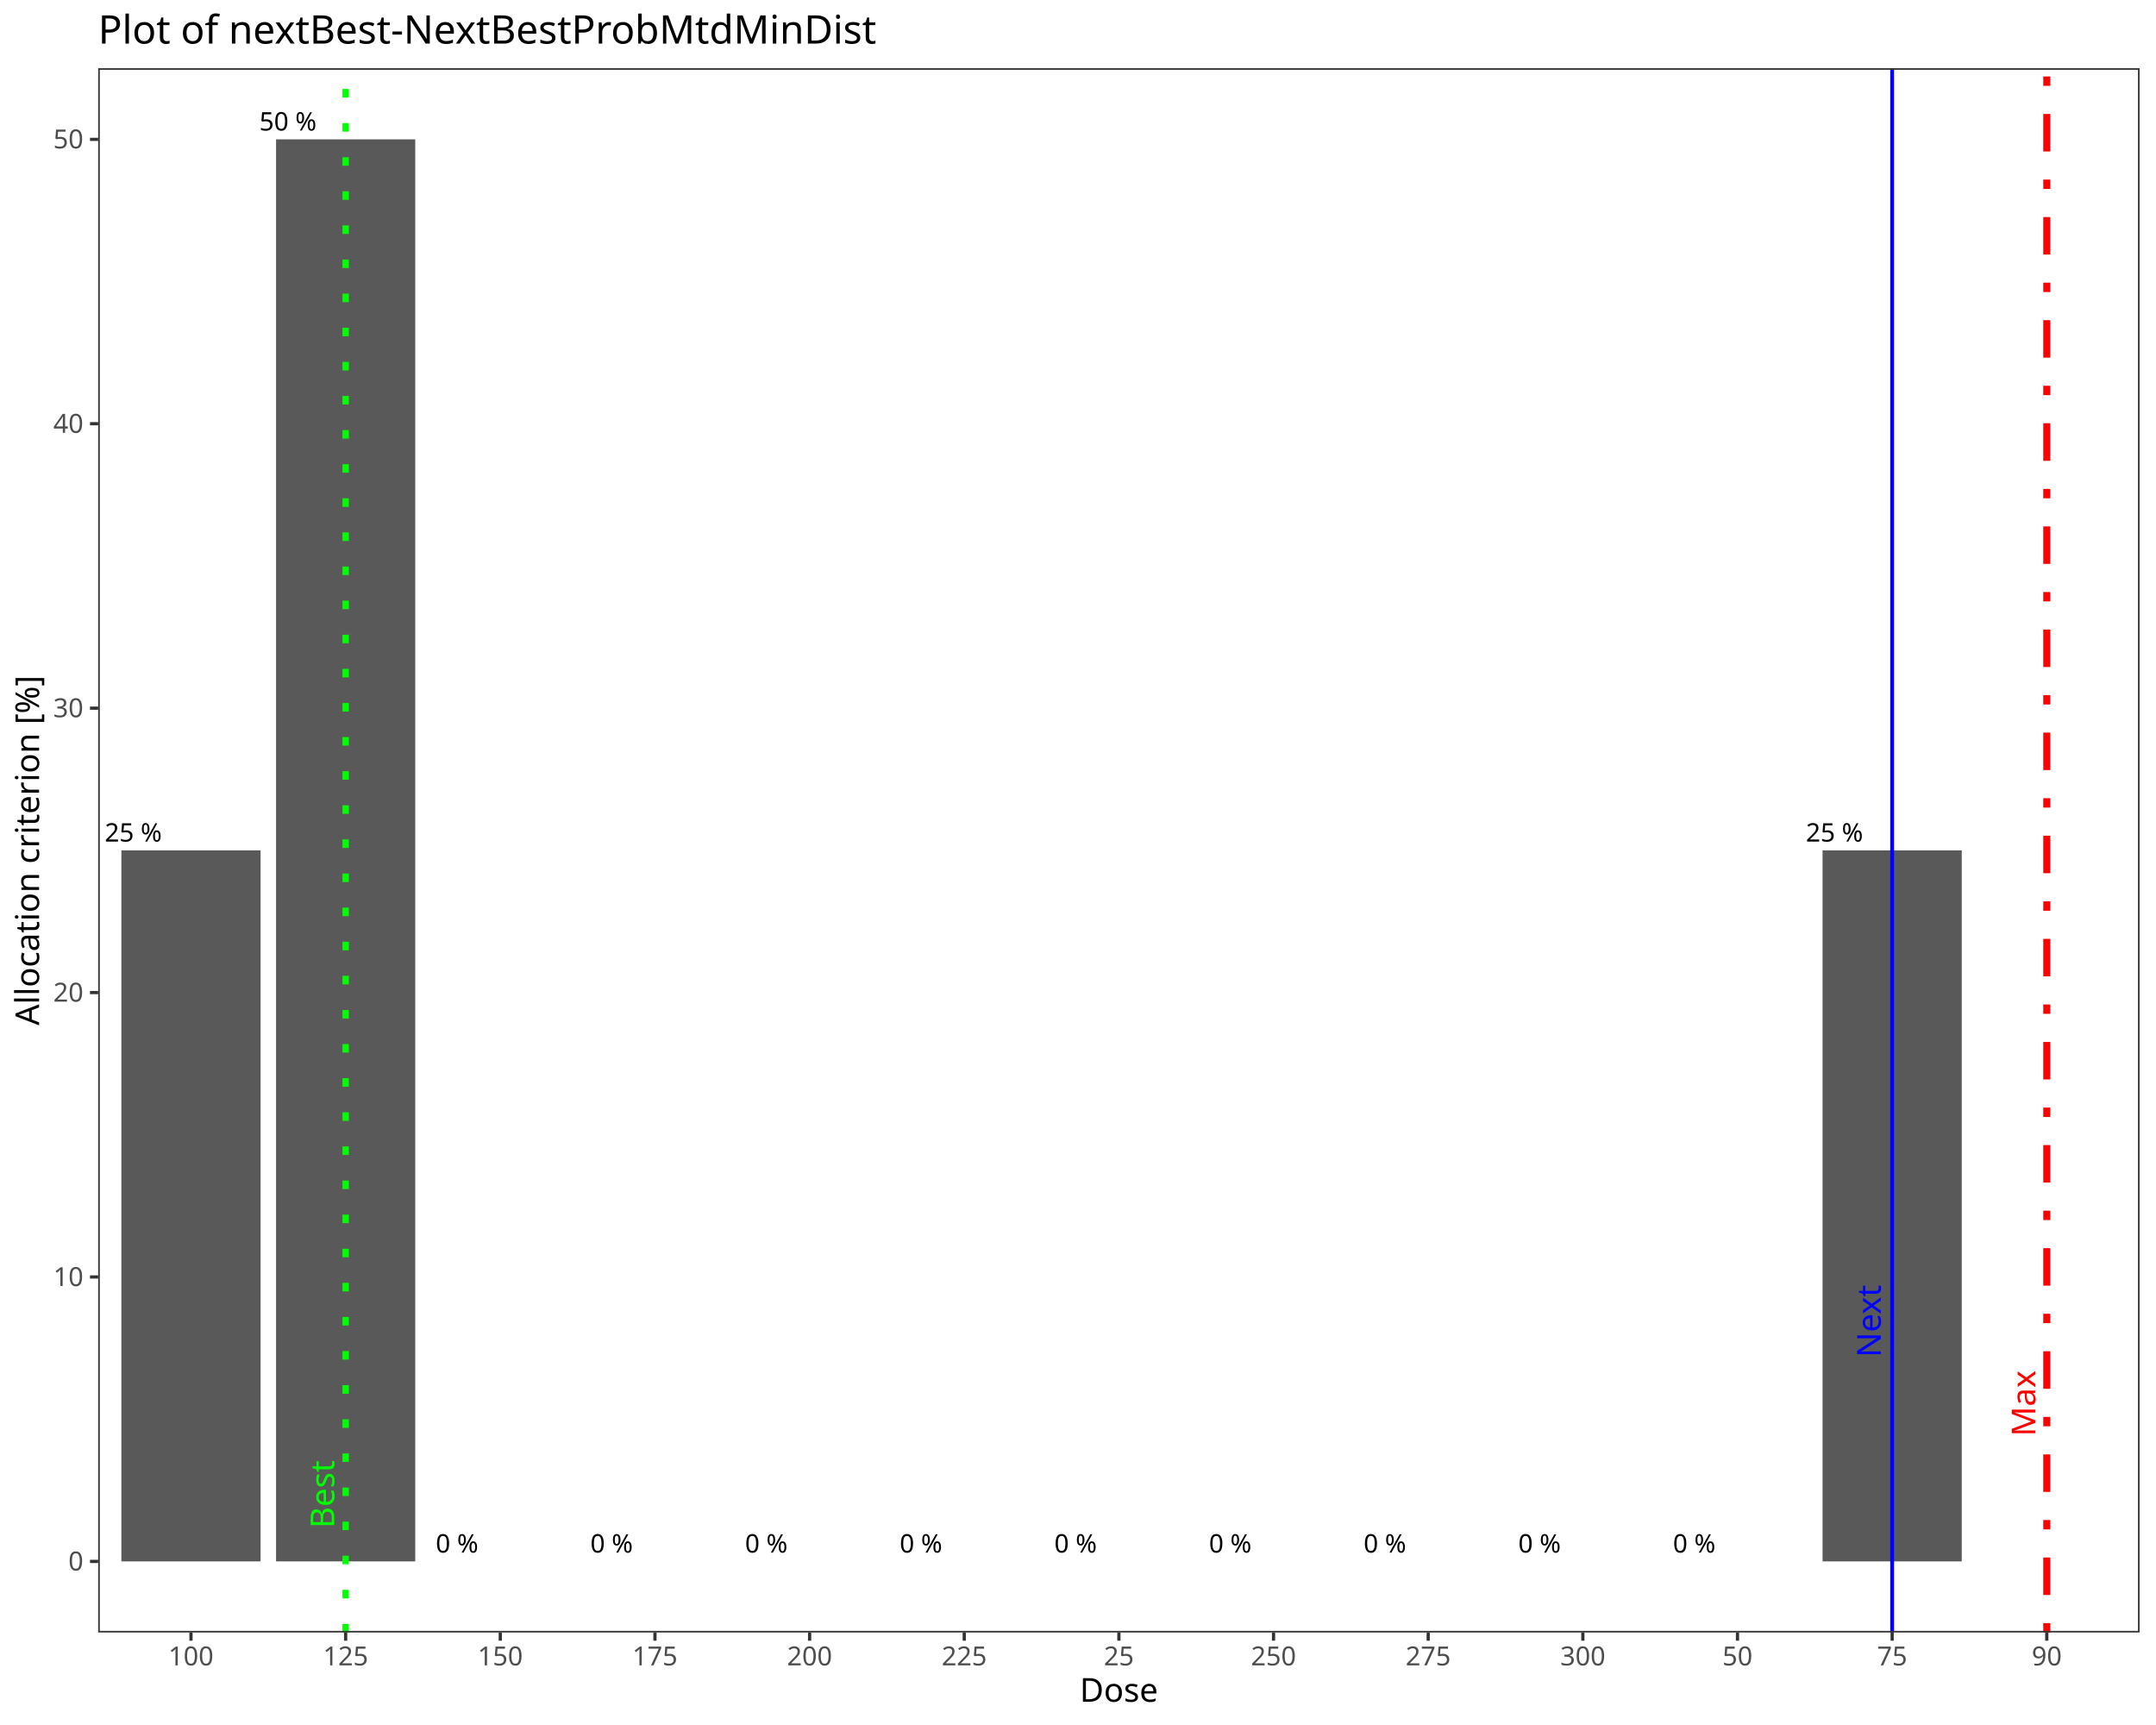
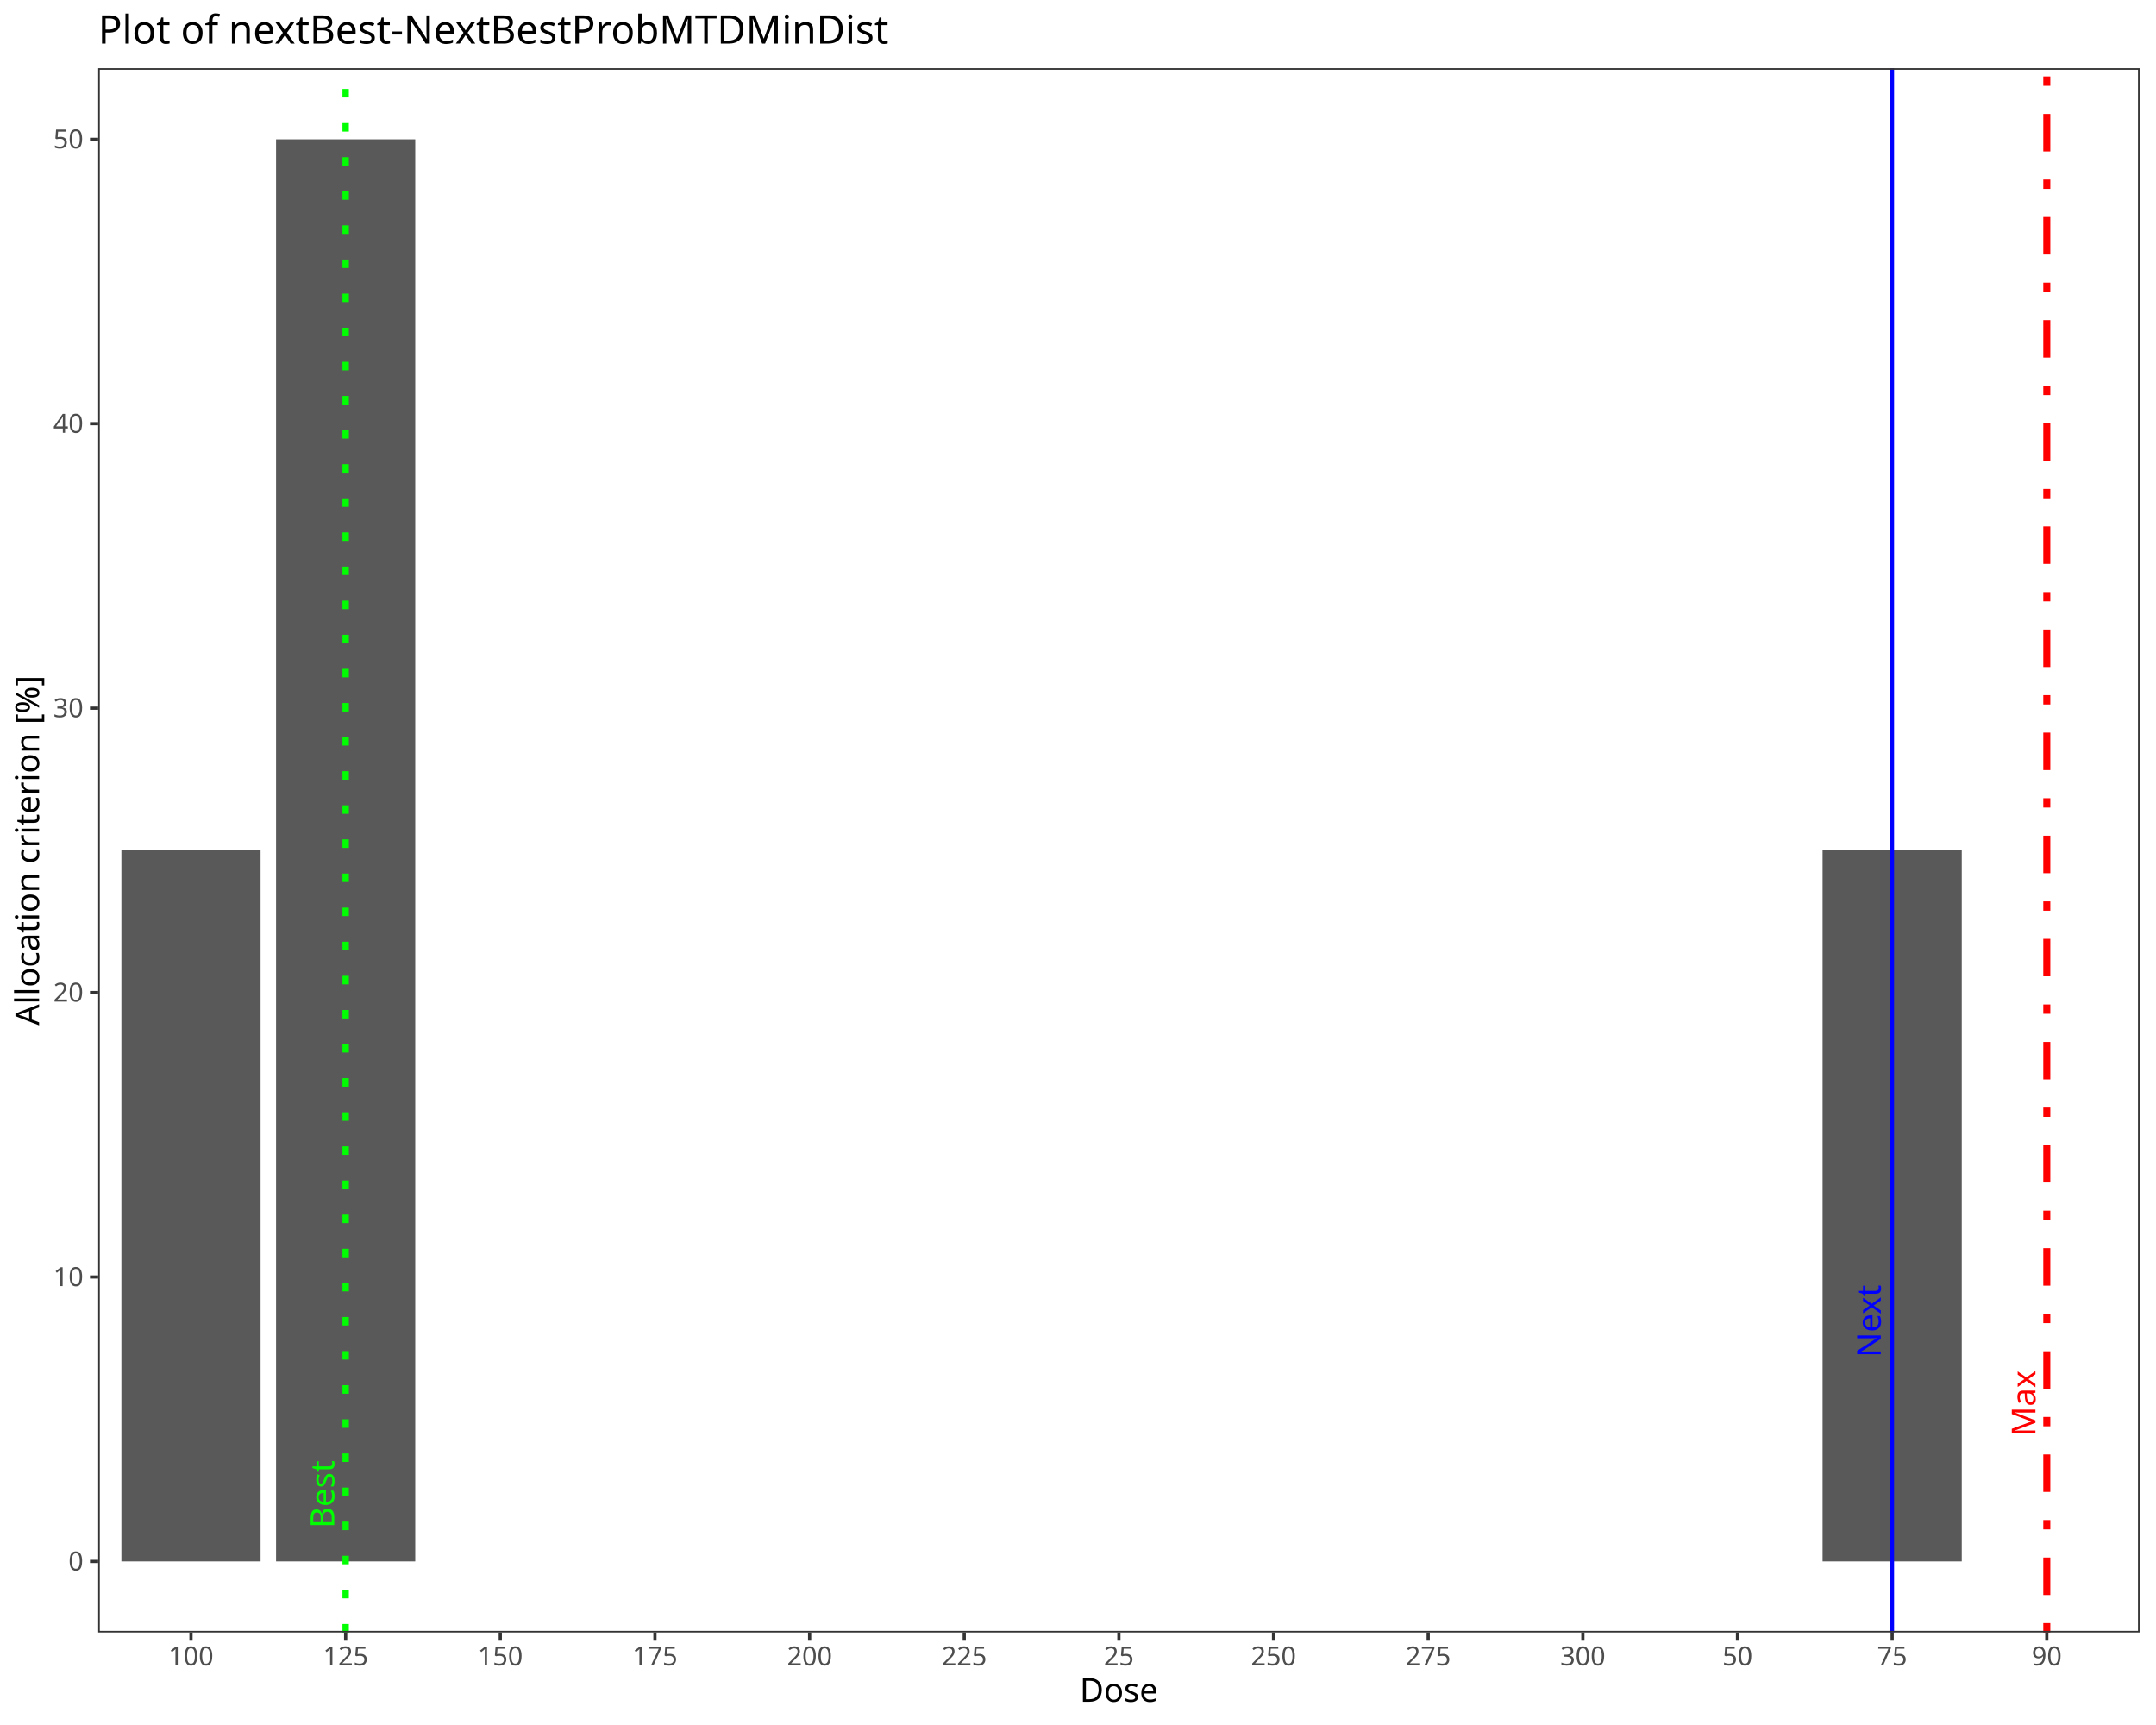
<svg xmlns="http://www.w3.org/2000/svg" class="svglite" data-engine-version="2.0" width="720.00pt" height="576.00pt" viewBox="0 0 720.00 576.00">
  <defs>
    <style type="text/css">
    .svglite line, .svglite polyline, .svglite polygon, .svglite path, .svglite rect, .svglite circle {
      fill: none;
      stroke: #000000;
      stroke-linecap: round;
      stroke-linejoin: round;
      stroke-miterlimit: 10.00;
    }
  </style>
  </defs>
  <rect width="100%" height="100%" style="stroke: none; fill: #FFFFFF;" />
  <defs>
    <clipPath id="cpMC4wMHw3MjAuMDB8MC4wMHw1NzYuMDA=">
      <rect x="0.00" y="0.00" width="720.00" height="576.00" />
    </clipPath>
  </defs>
  <g clip-path="url(#cpMC4wMHw3MjAuMDB8MC4wMHw1NzYuMDA=)">
    <rect x="0.00" y="0.00" width="720.00" height="576.00" style="stroke-width: 1.07; stroke: #FFFFFF; fill: #FFFFFF;" />
  </g>
  <defs>
    <clipPath id="cpMzIuNzl8NzE0LjUyfDIyLjc4fDU0NS4xMQ==">
      <rect x="32.79" y="22.78" width="681.73" height="522.33" />
    </clipPath>
  </defs>
  <g clip-path="url(#cpMzIuNzl8NzE0LjUyfDIyLjc4fDU0NS4xMQ==)">
    <rect x="32.79" y="22.78" width="681.73" height="522.33" style="stroke-width: 1.07; stroke: none; fill: #FFFFFF;" />
    <rect x="350.42" y="521.37" width="46.48" height="0.00" style="stroke-width: 1.07; stroke: none; stroke-linecap: square; stroke-linejoin: miter; fill: #595959;" />
    <rect x="557.00" y="521.37" width="46.48" height="0.00" style="stroke-width: 1.07; stroke: none; stroke-linecap: square; stroke-linejoin: miter; fill: #595959;" />
    <rect x="608.65" y="283.95" width="46.48" height="237.42" style="stroke-width: 1.07; stroke: none; stroke-linecap: square; stroke-linejoin: miter; fill: #595959;" />
    <rect x="40.54" y="283.95" width="46.48" height="237.42" style="stroke-width: 1.07; stroke: none; stroke-linecap: square; stroke-linejoin: miter; fill: #595959;" />
    <rect x="92.19" y="46.53" width="46.48" height="474.84" style="stroke-width: 1.07; stroke: none; stroke-linecap: square; stroke-linejoin: miter; fill: #595959;" />
    <rect x="143.83" y="521.37" width="46.48" height="0.00" style="stroke-width: 1.07; stroke: none; stroke-linecap: square; stroke-linejoin: miter; fill: #595959;" />
    <rect x="195.48" y="521.37" width="46.48" height="0.00" style="stroke-width: 1.07; stroke: none; stroke-linecap: square; stroke-linejoin: miter; fill: #595959;" />
    <rect x="247.12" y="521.37" width="46.48" height="0.00" style="stroke-width: 1.07; stroke: none; stroke-linecap: square; stroke-linejoin: miter; fill: #595959;" />
    <rect x="298.77" y="521.37" width="46.48" height="0.00" style="stroke-width: 1.07; stroke: none; stroke-linecap: square; stroke-linejoin: miter; fill: #595959;" />
    <rect x="402.06" y="521.37" width="46.48" height="0.00" style="stroke-width: 1.07; stroke: none; stroke-linecap: square; stroke-linejoin: miter; fill: #595959;" />
    <rect x="453.71" y="521.37" width="46.48" height="0.00" style="stroke-width: 1.07; stroke: none; stroke-linecap: square; stroke-linejoin: miter; fill: #595959;" />
    <rect x="505.35" y="521.37" width="46.48" height="0.00" style="stroke-width: 1.07; stroke: none; stroke-linecap: square; stroke-linejoin: miter; fill: #595959;" />
-     <text x="366.30" y="518.43" text-anchor="end" style="font-size: 8.54px; font-family: sans;" textLength="14.71px" lengthAdjust="spacingAndGlyphs">0 %</text>
-     <text x="572.89" y="518.43" text-anchor="end" style="font-size: 8.54px; font-family: sans;" textLength="14.71px" lengthAdjust="spacingAndGlyphs">0 %</text>
-     <text x="622.16" y="281.01" text-anchor="end" style="font-size: 8.54px; font-family: sans;" textLength="19.46px" lengthAdjust="spacingAndGlyphs">25 %</text>
-     <text x="54.05" y="281.01" text-anchor="end" style="font-size: 8.54px; font-family: sans;" textLength="19.46px" lengthAdjust="spacingAndGlyphs">25 %</text>
-     <text x="105.70" y="43.59" text-anchor="end" style="font-size: 8.54px; font-family: sans;" textLength="19.46px" lengthAdjust="spacingAndGlyphs">50 %</text>
-     <text x="159.72" y="518.43" text-anchor="end" style="font-size: 8.54px; font-family: sans;" textLength="14.71px" lengthAdjust="spacingAndGlyphs">0 %</text>
-     <text x="211.36" y="518.43" text-anchor="end" style="font-size: 8.54px; font-family: sans;" textLength="14.71px" lengthAdjust="spacingAndGlyphs">0 %</text>
-     <text x="263.01" y="518.43" text-anchor="end" style="font-size: 8.54px; font-family: sans;" textLength="14.71px" lengthAdjust="spacingAndGlyphs">0 %</text>
-     <text x="314.66" y="518.43" text-anchor="end" style="font-size: 8.54px; font-family: sans;" textLength="14.71px" lengthAdjust="spacingAndGlyphs">0 %</text>
-     <text x="417.95" y="518.43" text-anchor="end" style="font-size: 8.54px; font-family: sans;" textLength="14.71px" lengthAdjust="spacingAndGlyphs">0 %</text>
-     <text x="469.59" y="518.43" text-anchor="end" style="font-size: 8.54px; font-family: sans;" textLength="14.71px" lengthAdjust="spacingAndGlyphs">0 %</text>
-     <text x="521.24" y="518.43" text-anchor="end" style="font-size: 8.54px; font-family: sans;" textLength="14.71px" lengthAdjust="spacingAndGlyphs">0 %</text>
    <line x1="115.43" y1="545.11" x2="115.43" y2="22.78" style="stroke-width: 2.13; stroke: #00FF00; stroke-dasharray: 2.85,8.54; stroke-linecap: butt;" />
    <text transform="translate(111.63,510.32) rotate(-90)" style="font-size: 11.04px; fill: #00FF00; font-family: sans;" textLength="22.10px" lengthAdjust="spacingAndGlyphs">Best</text>
    <line x1="683.53" y1="545.11" x2="683.53" y2="22.78" style="stroke-width: 2.35; stroke: #FF0000; stroke-dasharray: 3.13,9.39,12.52,9.39; stroke-linecap: butt;" />
    <text transform="translate(679.73,479.64) rotate(-90)" style="font-size: 11.04px; fill: #FF0000; font-family: sans;" textLength="20.86px" lengthAdjust="spacingAndGlyphs">Max</text>
    <line x1="631.89" y1="545.11" x2="631.89" y2="22.78" style="stroke-width: 1.28; stroke: #0000FF; stroke-linecap: butt;" />
    <text transform="translate(628.09,453.25) rotate(-90)" style="font-size: 11.04px; fill: #0000FF; font-family: sans;" textLength="22.71px" lengthAdjust="spacingAndGlyphs">Next</text>
    <rect x="32.79" y="22.78" width="681.73" height="522.33" style="stroke-width: 1.07; stroke: #333333;" />
  </g>
  <g clip-path="url(#cpMC4wMHw3MjAuMDB8MC4wMHw1NzYuMDA=)">
    <text x="27.86" y="524.40" text-anchor="end" style="font-size: 8.80px; fill: #4D4D4D; font-family: sans;" textLength="4.89px" lengthAdjust="spacingAndGlyphs">0</text>
    <text x="27.86" y="429.43" text-anchor="end" style="font-size: 8.80px; fill: #4D4D4D; font-family: sans;" textLength="9.79px" lengthAdjust="spacingAndGlyphs">10</text>
    <text x="27.86" y="334.46" text-anchor="end" style="font-size: 8.80px; fill: #4D4D4D; font-family: sans;" textLength="9.79px" lengthAdjust="spacingAndGlyphs">20</text>
    <text x="27.86" y="239.49" text-anchor="end" style="font-size: 8.80px; fill: #4D4D4D; font-family: sans;" textLength="9.79px" lengthAdjust="spacingAndGlyphs">30</text>
    <text x="27.86" y="144.52" text-anchor="end" style="font-size: 8.80px; fill: #4D4D4D; font-family: sans;" textLength="9.79px" lengthAdjust="spacingAndGlyphs">40</text>
    <text x="27.86" y="49.55" text-anchor="end" style="font-size: 8.80px; fill: #4D4D4D; font-family: sans;" textLength="9.79px" lengthAdjust="spacingAndGlyphs">50</text>
    <polyline points="30.05,521.37 32.79,521.37 " style="stroke-width: 1.07; stroke: #333333; stroke-linecap: butt;" />
    <polyline points="30.05,426.40 32.79,426.40 " style="stroke-width: 1.07; stroke: #333333; stroke-linecap: butt;" />
    <polyline points="30.05,331.43 32.79,331.43 " style="stroke-width: 1.07; stroke: #333333; stroke-linecap: butt;" />
    <polyline points="30.05,236.46 32.79,236.46 " style="stroke-width: 1.07; stroke: #333333; stroke-linecap: butt;" />
    <polyline points="30.05,141.49 32.79,141.49 " style="stroke-width: 1.07; stroke: #333333; stroke-linecap: butt;" />
    <polyline points="30.05,46.53 32.79,46.53 " style="stroke-width: 1.07; stroke: #333333; stroke-linecap: butt;" />
    <polyline points="63.78,547.85 63.78,545.11 " style="stroke-width: 1.07; stroke: #333333; stroke-linecap: butt;" />
    <polyline points="115.43,547.85 115.43,545.11 " style="stroke-width: 1.07; stroke: #333333; stroke-linecap: butt;" />
    <polyline points="167.07,547.85 167.07,545.11 " style="stroke-width: 1.07; stroke: #333333; stroke-linecap: butt;" />
    <polyline points="218.72,547.85 218.72,545.11 " style="stroke-width: 1.07; stroke: #333333; stroke-linecap: butt;" />
    <polyline points="270.37,547.85 270.37,545.11 " style="stroke-width: 1.07; stroke: #333333; stroke-linecap: butt;" />
    <polyline points="322.01,547.85 322.01,545.11 " style="stroke-width: 1.07; stroke: #333333; stroke-linecap: butt;" />
    <polyline points="373.66,547.85 373.66,545.11 " style="stroke-width: 1.07; stroke: #333333; stroke-linecap: butt;" />
    <polyline points="425.30,547.85 425.30,545.11 " style="stroke-width: 1.07; stroke: #333333; stroke-linecap: butt;" />
    <polyline points="476.95,547.85 476.95,545.11 " style="stroke-width: 1.07; stroke: #333333; stroke-linecap: butt;" />
    <polyline points="528.60,547.85 528.60,545.11 " style="stroke-width: 1.07; stroke: #333333; stroke-linecap: butt;" />
    <polyline points="580.24,547.85 580.24,545.11 " style="stroke-width: 1.07; stroke: #333333; stroke-linecap: butt;" />
    <polyline points="631.89,547.85 631.89,545.11 " style="stroke-width: 1.07; stroke: #333333; stroke-linecap: butt;" />
    <polyline points="683.53,547.85 683.53,545.11 " style="stroke-width: 1.07; stroke: #333333; stroke-linecap: butt;" />
    <text x="63.78" y="556.10" text-anchor="middle" style="font-size: 8.80px; fill: #4D4D4D; font-family: sans;" textLength="14.68px" lengthAdjust="spacingAndGlyphs">100</text>
+     <text x="683.53" y="556.10" text-anchor="middle" style="font-size: 8.80px; fill: #4D4D4D; font-family: sans;" textLength="9.79px" lengthAdjust="spacingAndGlyphs">90</text>
+     <text x="373.66" y="556.10" text-anchor="middle" style="font-size: 8.80px; fill: #4D4D4D; font-family: sans;" textLength="9.79px" lengthAdjust="spacingAndGlyphs">25</text>
+     <text x="218.72" y="556.10" text-anchor="middle" style="font-size: 8.80px; fill: #4D4D4D; font-family: sans;" textLength="14.68px" lengthAdjust="spacingAndGlyphs">175</text>
    <text x="115.43" y="556.10" text-anchor="middle" style="font-size: 8.80px; fill: #4D4D4D; font-family: sans;" textLength="14.68px" lengthAdjust="spacingAndGlyphs">125</text>
    <text x="167.07" y="556.10" text-anchor="middle" style="font-size: 8.80px; fill: #4D4D4D; font-family: sans;" textLength="14.68px" lengthAdjust="spacingAndGlyphs">150</text>
-     <text x="218.72" y="556.10" text-anchor="middle" style="font-size: 8.80px; fill: #4D4D4D; font-family: sans;" textLength="14.68px" lengthAdjust="spacingAndGlyphs">175</text>
    <text x="270.37" y="556.10" text-anchor="middle" style="font-size: 8.80px; fill: #4D4D4D; font-family: sans;" textLength="14.68px" lengthAdjust="spacingAndGlyphs">200</text>
    <text x="322.01" y="556.10" text-anchor="middle" style="font-size: 8.80px; fill: #4D4D4D; font-family: sans;" textLength="14.68px" lengthAdjust="spacingAndGlyphs">225</text>
-     <text x="373.66" y="556.10" text-anchor="middle" style="font-size: 8.80px; fill: #4D4D4D; font-family: sans;" textLength="9.79px" lengthAdjust="spacingAndGlyphs">25</text>
+     <text x="528.60" y="556.10" text-anchor="middle" style="font-size: 8.80px; fill: #4D4D4D; font-family: sans;" textLength="14.68px" lengthAdjust="spacingAndGlyphs">300</text>
    <text x="425.30" y="556.10" text-anchor="middle" style="font-size: 8.80px; fill: #4D4D4D; font-family: sans;" textLength="14.68px" lengthAdjust="spacingAndGlyphs">250</text>
    <text x="476.95" y="556.10" text-anchor="middle" style="font-size: 8.80px; fill: #4D4D4D; font-family: sans;" textLength="14.68px" lengthAdjust="spacingAndGlyphs">275</text>
-     <text x="528.60" y="556.10" text-anchor="middle" style="font-size: 8.80px; fill: #4D4D4D; font-family: sans;" textLength="14.68px" lengthAdjust="spacingAndGlyphs">300</text>
    <text x="580.24" y="556.10" text-anchor="middle" style="font-size: 8.80px; fill: #4D4D4D; font-family: sans;" textLength="9.79px" lengthAdjust="spacingAndGlyphs">50</text>
    <text x="631.89" y="556.10" text-anchor="middle" style="font-size: 8.80px; fill: #4D4D4D; font-family: sans;" textLength="9.79px" lengthAdjust="spacingAndGlyphs">75</text>
-     <text x="683.53" y="556.10" text-anchor="middle" style="font-size: 8.80px; fill: #4D4D4D; font-family: sans;" textLength="9.79px" lengthAdjust="spacingAndGlyphs">90</text>
    <text x="373.66" y="568.24" text-anchor="middle" style="font-size: 11.00px; font-family: sans;" textLength="25.69px" lengthAdjust="spacingAndGlyphs">Dose</text>
    <text transform="translate(13.05,283.95) rotate(-90)" text-anchor="middle" style="font-size: 11.00px; font-family: sans;" textLength="108.83px" lengthAdjust="spacingAndGlyphs">Allocation criterion [%]</text>
-     <text x="32.79" y="14.56" style="font-size: 13.20px; font-family: sans;" textLength="244.34px" lengthAdjust="spacingAndGlyphs">Plot of nextBest-NextBestProbMtdMinDist</text>
+     <text x="32.79" y="14.56" style="font-size: 13.20px; font-family: sans;" textLength="250.93px" lengthAdjust="spacingAndGlyphs">Plot of nextBest-NextBestProbMTDMinDist</text>
  </g>
</svg>
